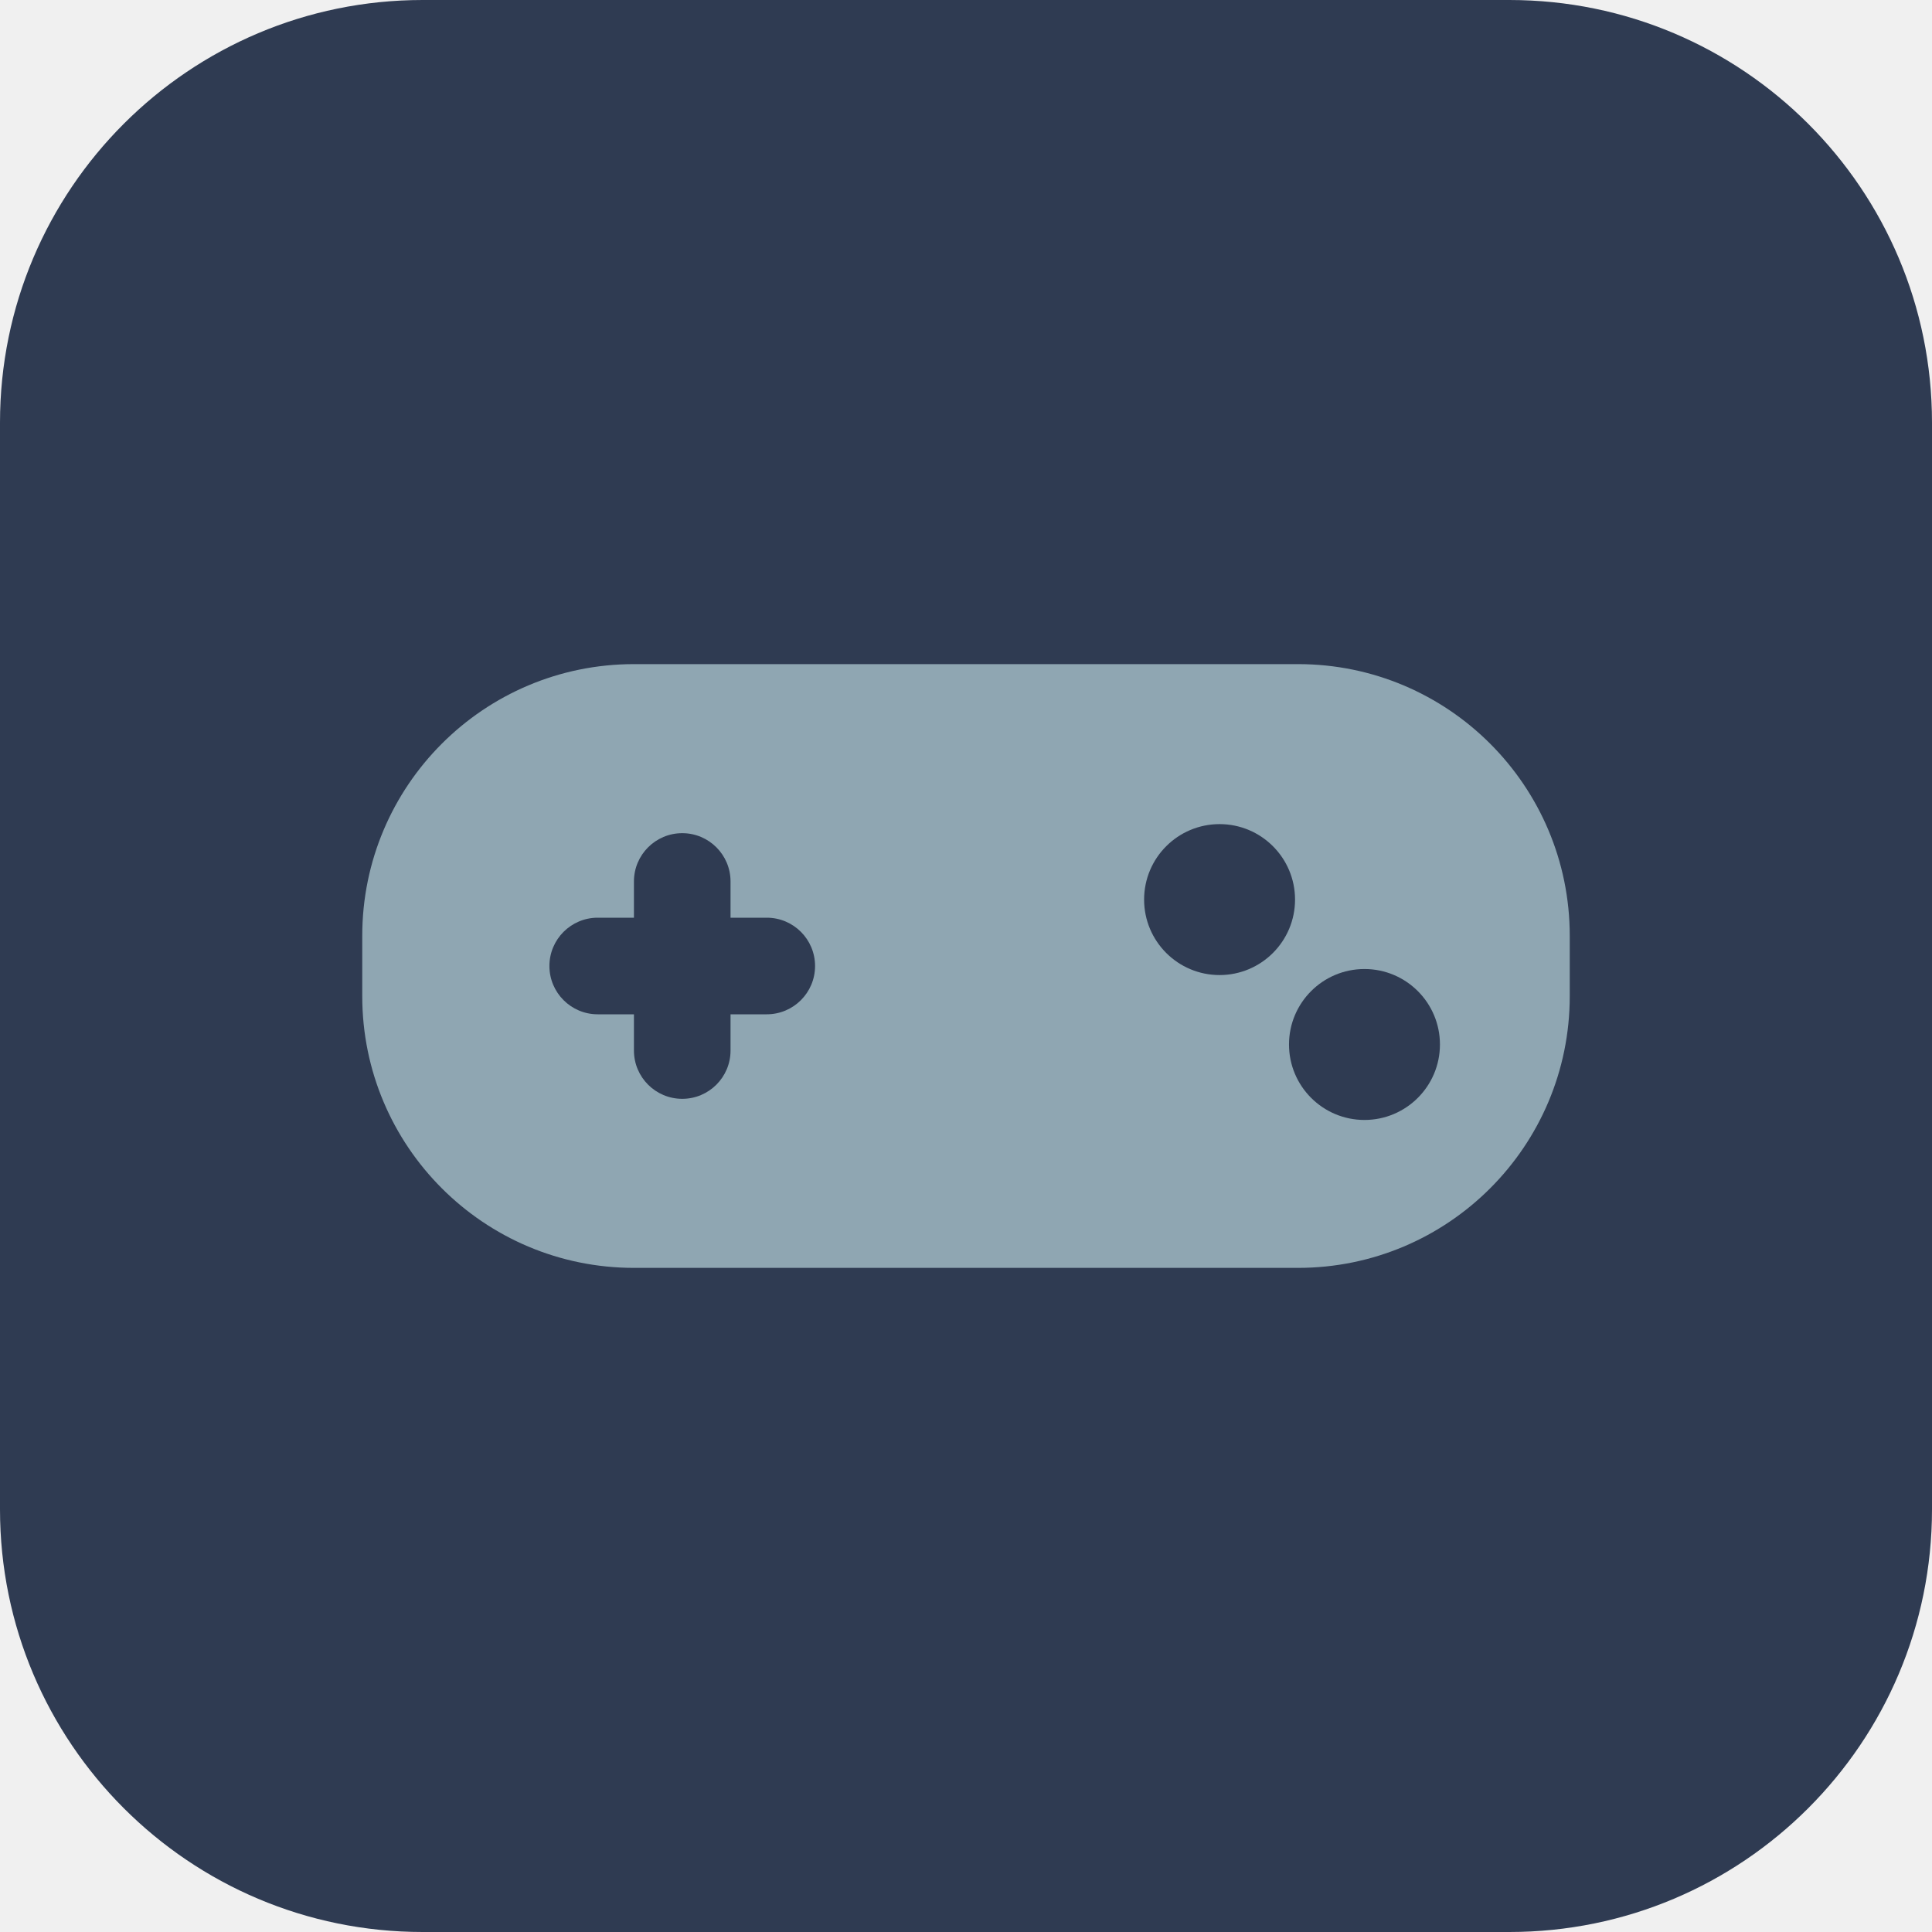
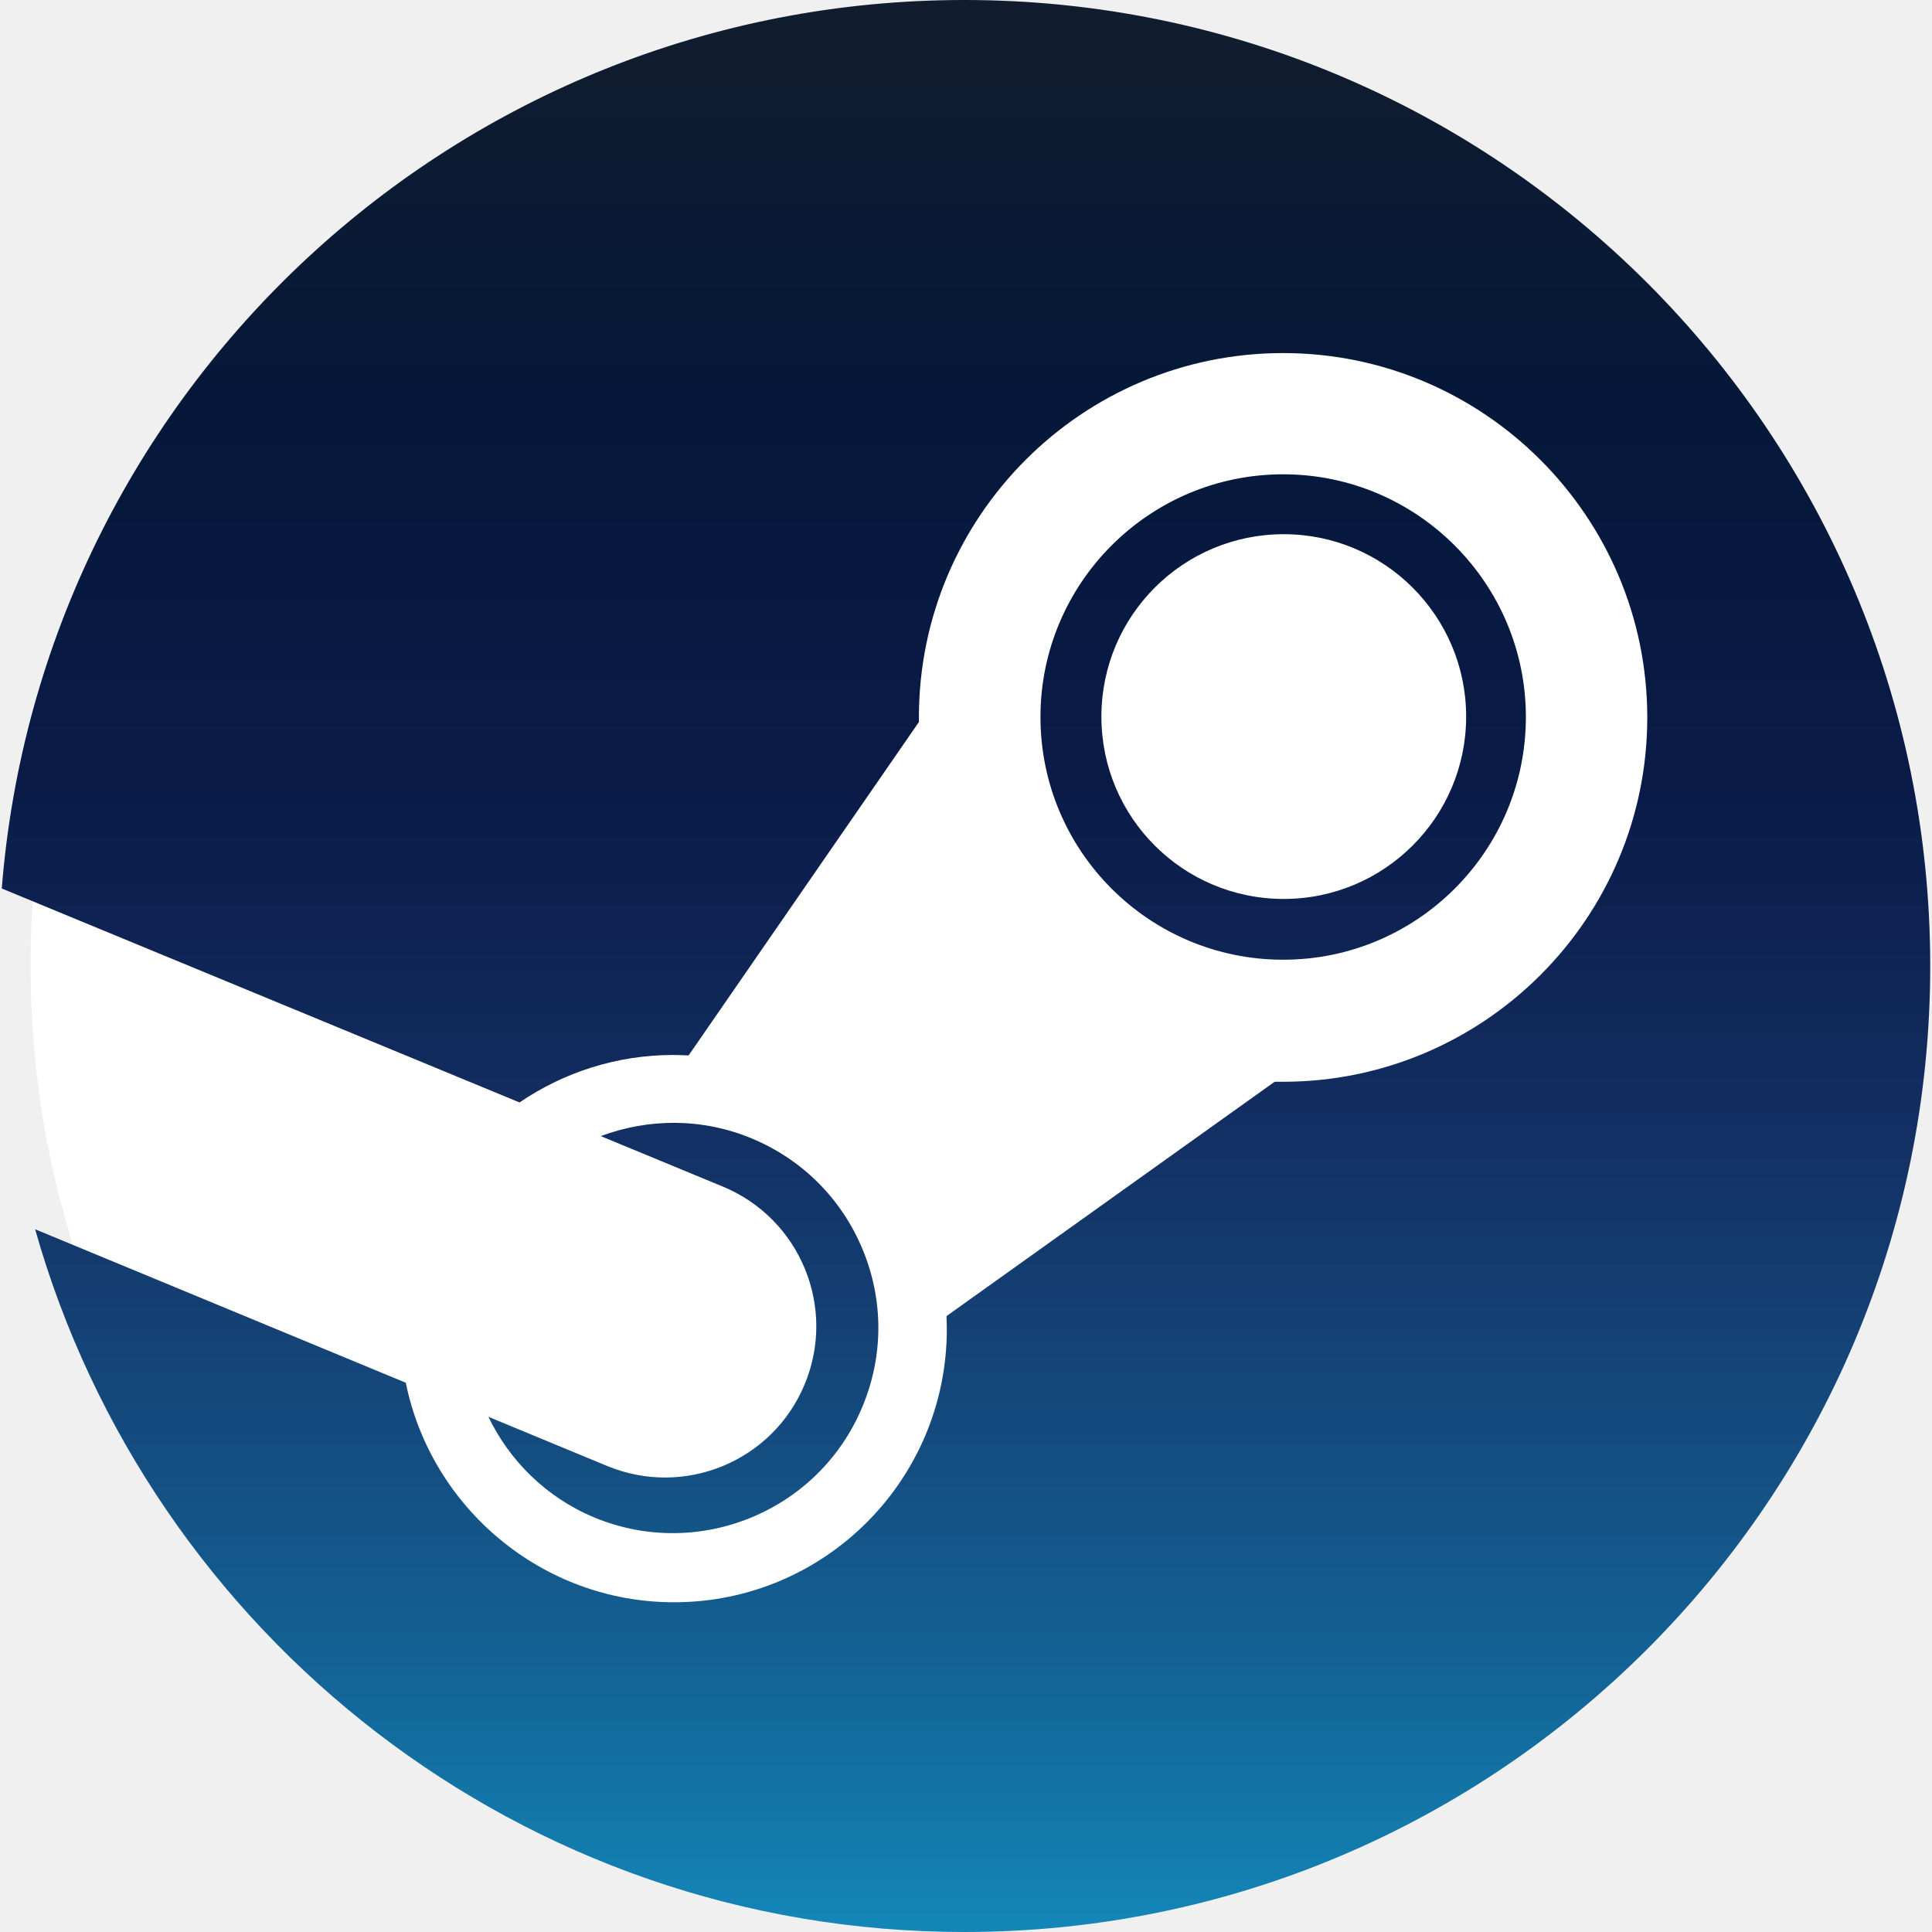
- <svg xmlns="http://www.w3.org/2000/svg" viewBox="0 0 32 32" width="32" height="32" role="img" aria-label="Steam integration">
-   <rect width="32" height="32" rx="7" fill="#2f3b52" />
-   <path d="M10.5 11h11a4.5 4.5 0 0 1 4.5 4.5v1A4.5 4.5 0 0 1 21.5 21h-11A4.5 4.5 0 0 1 6 16.5v-1A4.5 4.5 0 0 1 10.5 11z" fill="#8fa6b2" />
-   <rect x="9.1" y="15.2" width="4.4" height="1.6" rx="0.8" fill="#2f3b52" />
-   <rect x="10.5" y="13.8" width="1.6" height="4.4" rx="0.8" fill="#2f3b52" />
-   <circle cx="20.2" cy="14.9" r="1.25" fill="#2f3b52" />
-   <circle cx="22.6" cy="17.3" r="1.25" fill="#2f3b52" />
+ <svg xmlns="http://www.w3.org/2000/svg" viewBox="0 0 24 24" width="32" height="32" role="img" aria-label="Steam">
+   <defs>
+     <linearGradient id="steam-bg" x1="12" y1="0" x2="12" y2="24" gradientUnits="userSpaceOnUse">
+       <stop offset="0" stop-color="#111d2e" />
+       <stop offset="0.21" stop-color="#051839" />
+       <stop offset="0.41" stop-color="#0a1b48" />
+       <stop offset="0.58" stop-color="#132e62" />
+       <stop offset="0.74" stop-color="#144b7e" />
+       <stop offset="0.87" stop-color="#136497" />
+       <stop offset="1" stop-color="#1387b8" />
+     </linearGradient>
+   </defs>
+   <circle cx="11.98" cy="12" r="11.6" fill="#fff" />
+   <path fill="url(#steam-bg)" d="M11.979 0C5.678 0 .511 4.86.022 11.037l6.432 2.658c.545-.371 1.203-.59 1.912-.59.063 0 .125.004.188.006l2.861-4.142V8.91c0-2.495 2.028-4.524 4.524-4.524 2.494 0 4.524 2.031 4.524 4.527s-2.03 4.525-4.524 4.525h-.105l-4.076 2.911c0 .052.004.105.004.159 0 1.875-1.515 3.396-3.39 3.396-1.635 0-3.016-1.173-3.331-2.727L.436 15.27C1.862 20.307 6.486 24 11.979 24c6.627 0 11.999-5.373 11.999-12S18.605 0 11.979 0zM7.54 18.21l-1.473-.61c.262.543.714.999 1.314 1.250 1.297.539 2.793-.076 3.332-1.375.263-.63.264-1.319.005-1.949s-.75-1.121-1.377-1.383c-.624-.26-1.290-.249-1.878-.03l1.523.63c.956.4 1.409 1.5 1.009 2.455-.397.957-1.497 1.41-2.454 1.012H7.54zm11.415-9.303c0-1.662-1.353-3.015-3.015-3.015-1.665 0-3.015 1.353-3.015 3.015 0 1.665 1.35 3.015 3.015 3.015 1.663 0 3.015-1.35 3.015-3.015zm-5.273-.005c0-1.252 1.013-2.266 2.265-2.266 1.249 0 2.266 1.014 2.266 2.266 0 1.251-1.017 2.265-2.266 2.265-1.253 0-2.265-1.014-2.265-2.265z" />
</svg>
